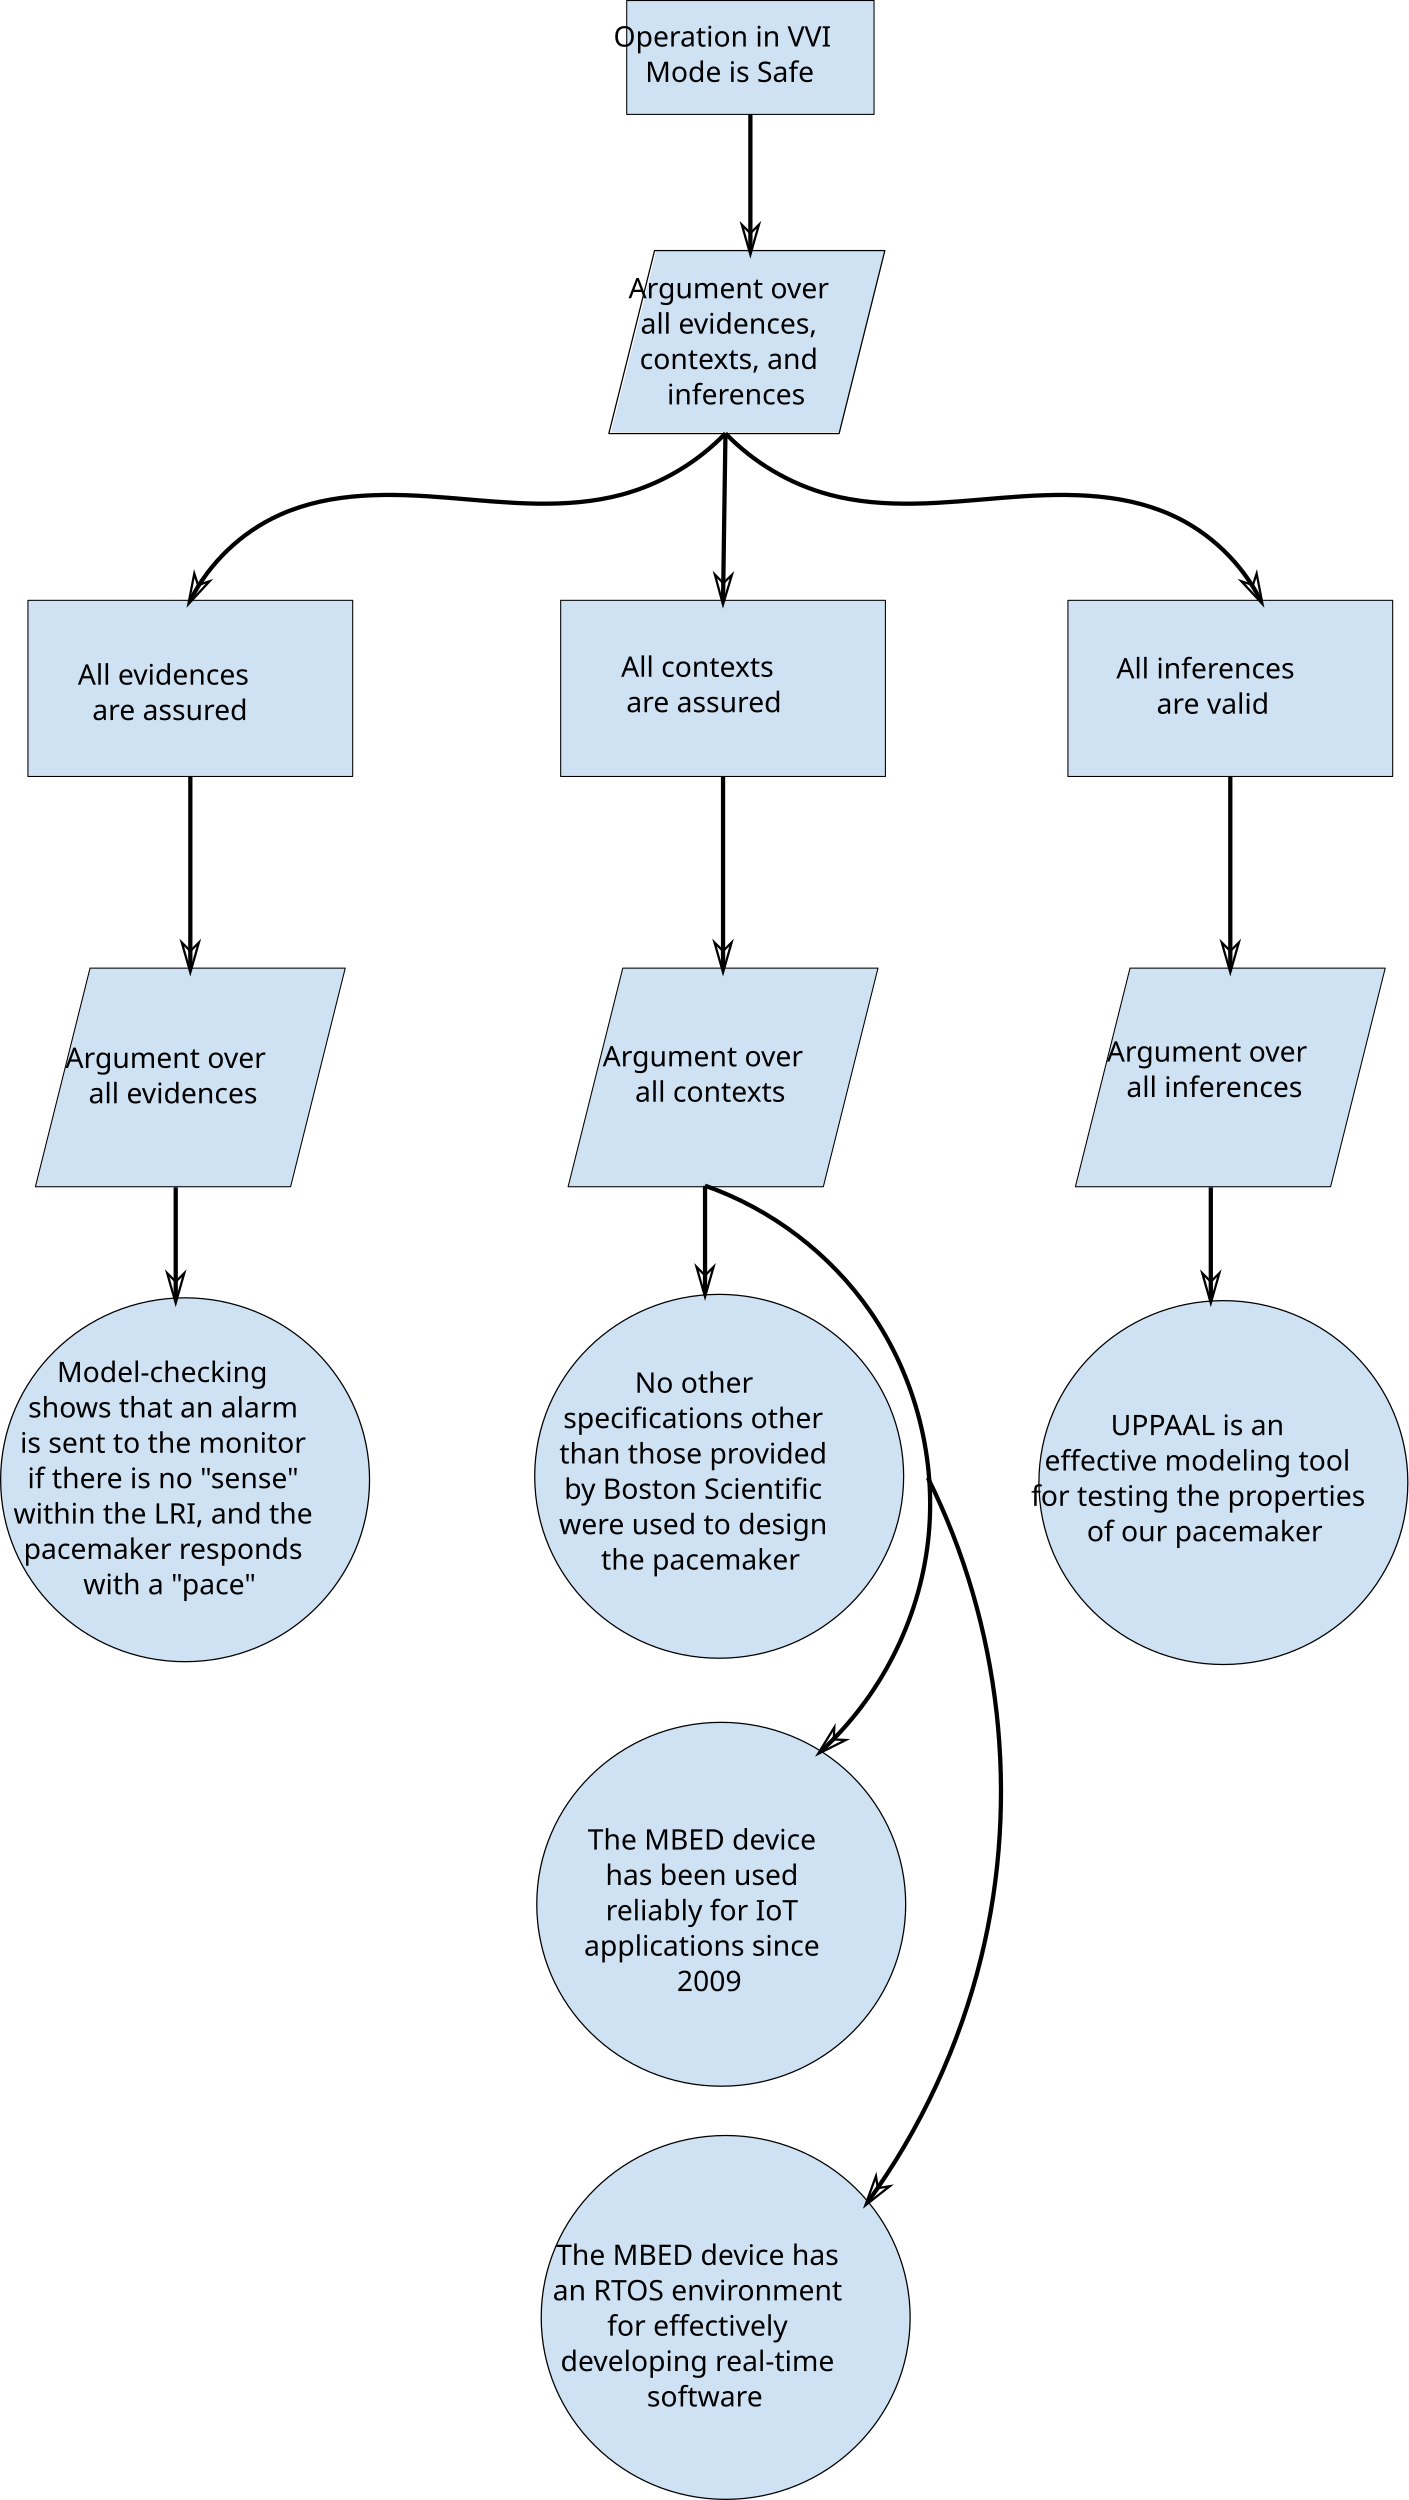
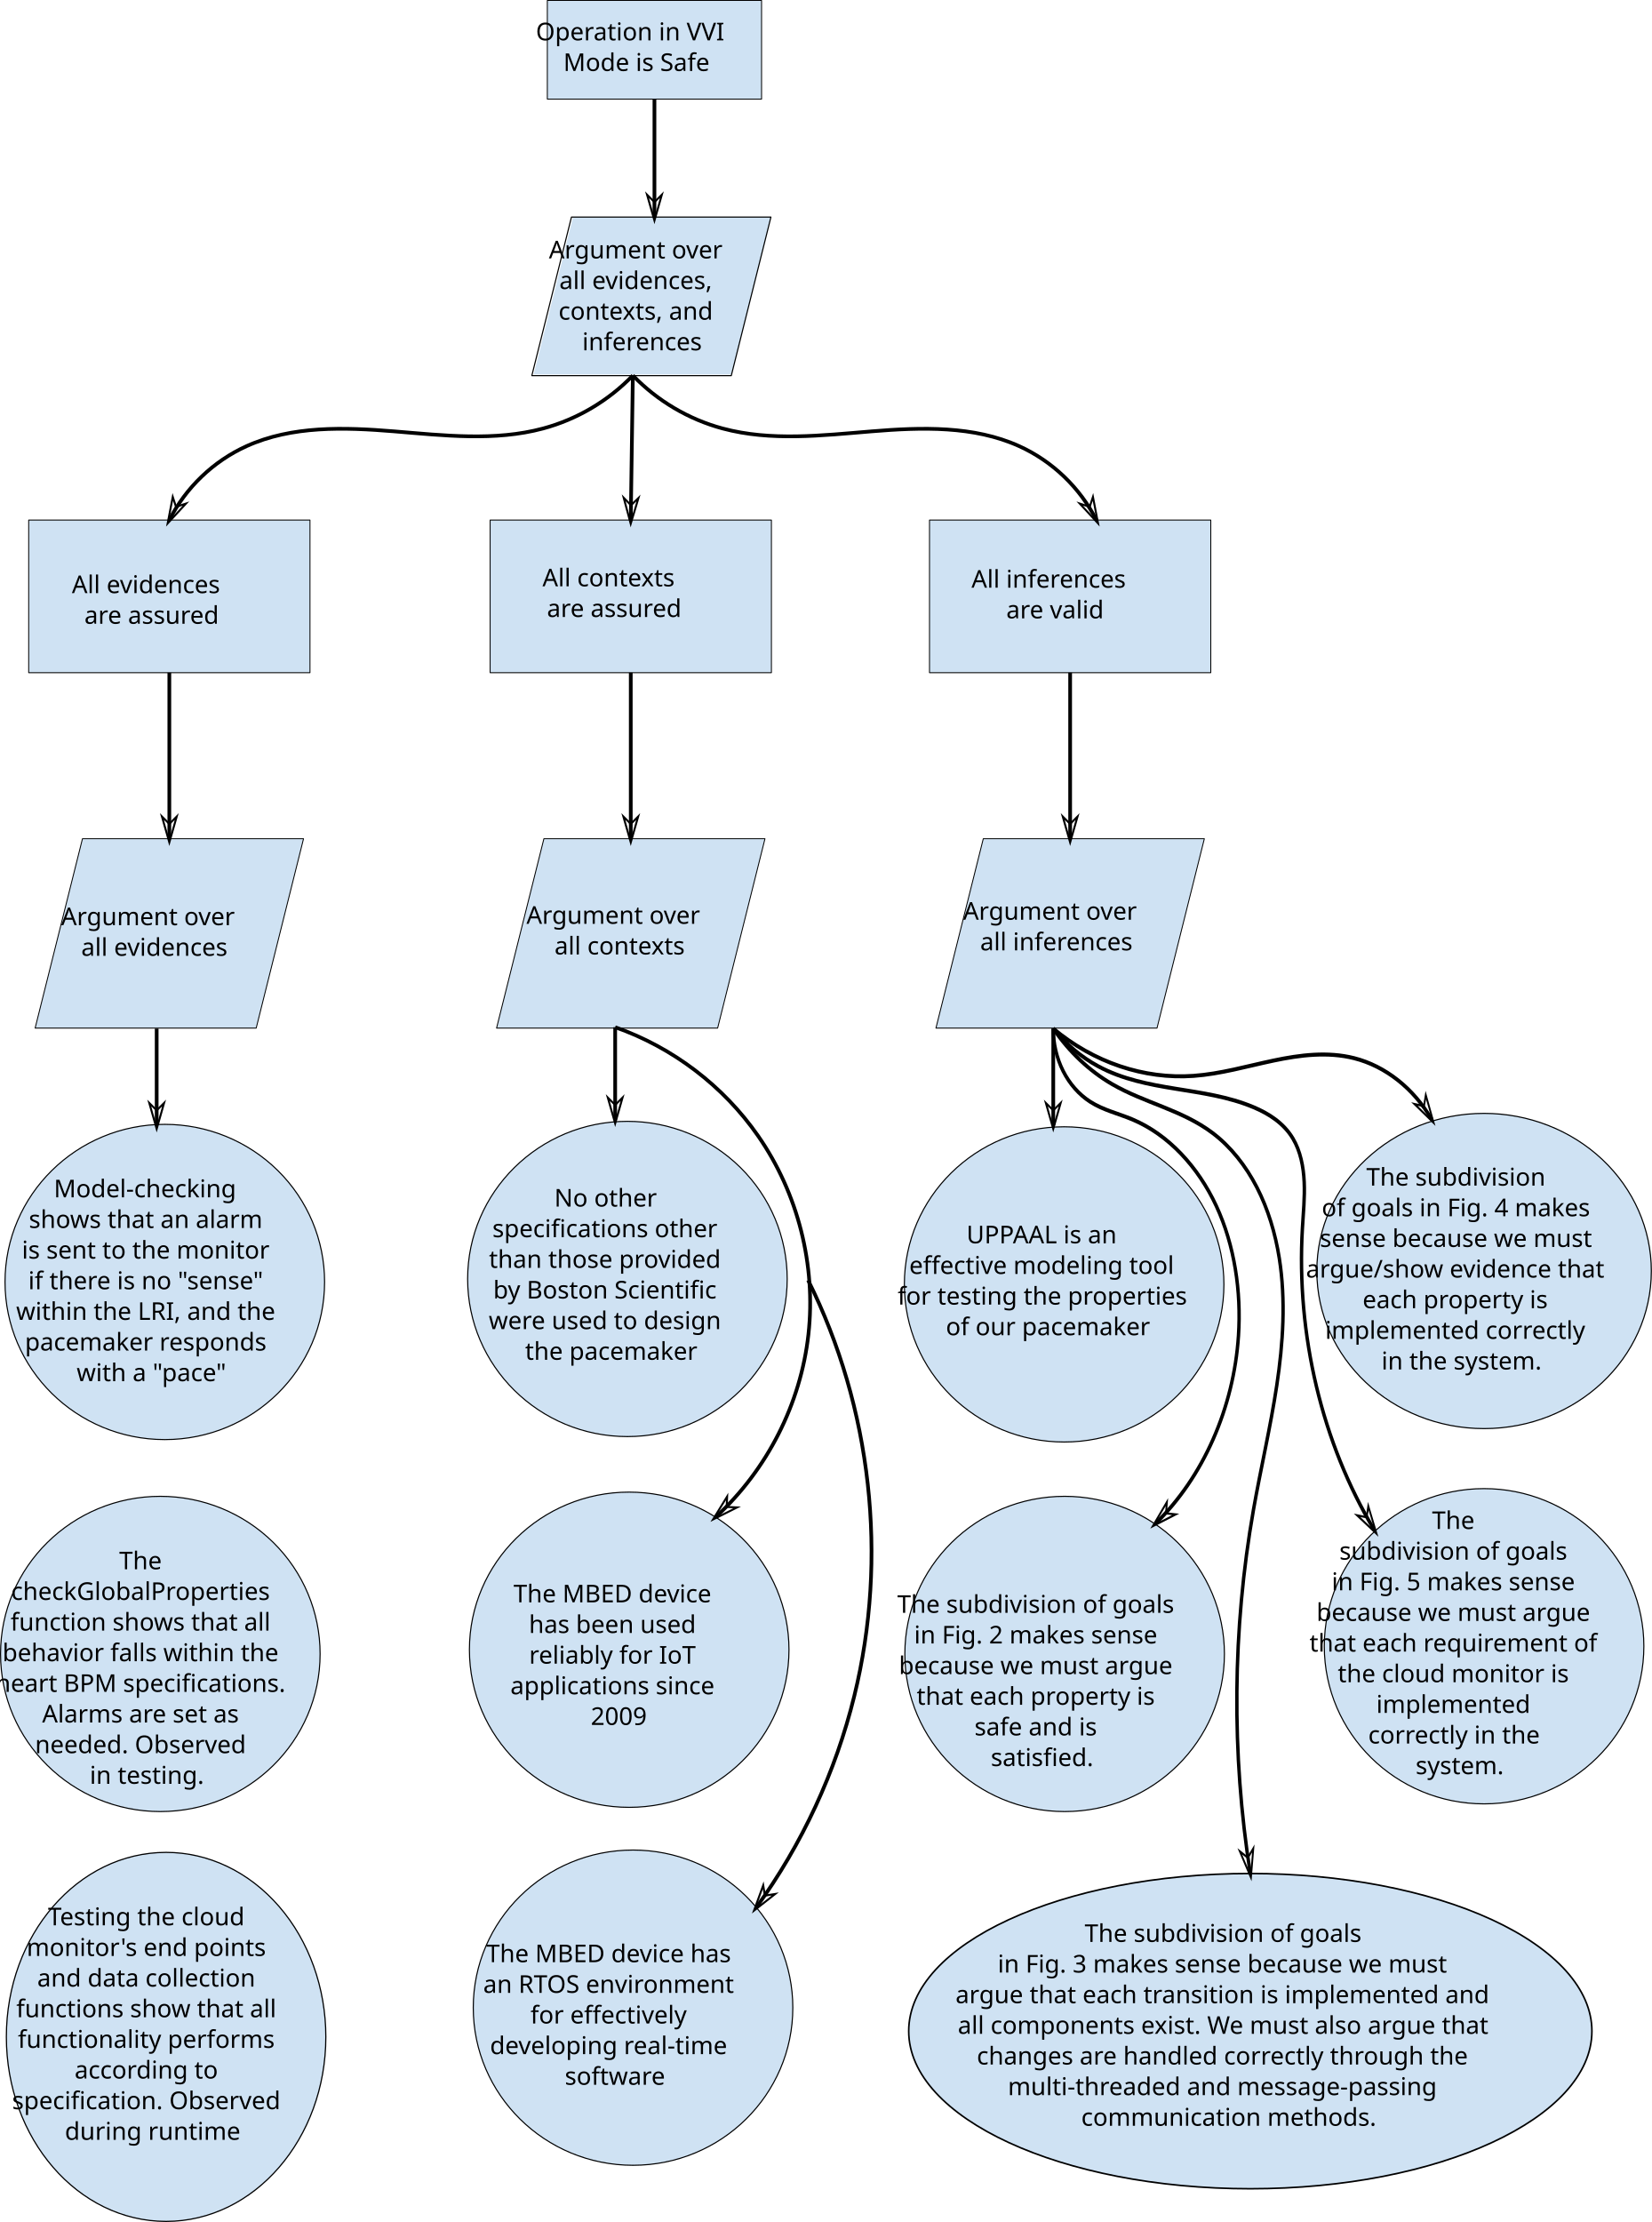
- <svg xmlns="http://www.w3.org/2000/svg" version="1.1" viewBox="0 0 1327.24 2355.823" stroke-miterlimit="10" id="svg233" width="1327.24" height="2355.823" style="fill:none;stroke:none;stroke-linecap:square;stroke-miterlimit:10">
+ <svg xmlns="http://www.w3.org/2000/svg" version="1.1" viewBox="0 0 1797.105 2416.922" stroke-miterlimit="10" id="svg233" width="1797.105" height="2416.922" style="fill:none;stroke:none;stroke-linecap:square;stroke-miterlimit:10">
  <defs id="defs237">
+     <marker orient="auto" refY="0" refX="0" id="marker6646" style="overflow:visible">
+       <path id="path6644" d="M 0,0 5,-5 -12.5,0 5,5 Z" style="fill-rule:evenodd;stroke:#000000;stroke-width:1pt;stroke-opacity:1" transform="matrix(-0.4,0,0,-0.4,-4,0)" />
+     </marker>
+     <marker style="overflow:visible" id="marker6638" refX="0" refY="0" orient="auto">
+       <path transform="matrix(-0.4,0,0,-0.4,-4,0)" style="fill-rule:evenodd;stroke:#000000;stroke-width:1pt;stroke-opacity:1" d="M 0,0 5,-5 -12.5,0 5,5 Z" id="path6636" />
+     </marker>
+     <marker style="overflow:visible" id="marker6634" refX="0" refY="0" orient="auto">
+       <path transform="matrix(-0.4,0,0,-0.4,-4,0)" style="fill-rule:evenodd;stroke:#000000;stroke-width:1pt;stroke-opacity:1" d="M 0,0 5,-5 -12.5,0 5,5 Z" id="path6632" />
+     </marker>
+     <marker style="overflow:visible" id="marker6630" refX="0" refY="0" orient="auto">
+       <path transform="matrix(-0.4,0,0,-0.4,-4,0)" style="fill-rule:evenodd;stroke:#000000;stroke-width:1pt;stroke-opacity:1" d="M 0,0 5,-5 -12.5,0 5,5 Z" id="path6628" />
+     </marker>
+     <marker orient="auto" refY="0" refX="0" id="marker6626" style="overflow:visible">
+       <path id="path6372" d="M 0,0 5,-5 -12.5,0 5,5 Z" style="fill-rule:evenodd;stroke:#000000;stroke-width:1pt;stroke-opacity:1" transform="matrix(-0.4,0,0,-0.4,-4,0)" />
+     </marker>
    <marker style="overflow:visible" id="marker5914" refX="0" refY="0" orient="auto">
      <path transform="matrix(-0.4,0,0,-0.4,-4,0)" style="fill-rule:evenodd;stroke:#000000;stroke-width:1pt;stroke-opacity:1" d="M 0,0 5,-5 -12.5,0 5,5 Z" id="path5912" />
    </marker>
    <marker style="overflow:visible" id="marker5838" refX="0" refY="0" orient="auto">
      <path transform="matrix(-0.4,0,0,-0.4,-4,0)" style="fill-rule:evenodd;stroke:#000000;stroke-width:1pt;stroke-opacity:1" d="M 0,0 5,-5 -12.5,0 5,5 Z" id="path5836" />
    </marker>
    <marker style="overflow:visible" id="marker5768" refX="0" refY="0" orient="auto">
      <path transform="matrix(-0.4,0,0,-0.4,-4,0)" style="fill-rule:evenodd;stroke:#000000;stroke-width:1pt;stroke-opacity:1" d="M 0,0 5,-5 -12.5,0 5,5 Z" id="path5766" />
    </marker>
    <marker style="overflow:visible" id="marker5704" refX="0" refY="0" orient="auto">
      <path transform="matrix(-0.4,0,0,-0.4,-4,0)" style="fill-rule:evenodd;stroke:#000000;stroke-width:1pt;stroke-opacity:1" d="M 0,0 5,-5 -12.5,0 5,5 Z" id="path5702" />
    </marker>
    <marker style="overflow:visible" id="marker5646" refX="0" refY="0" orient="auto">
      <path transform="matrix(-0.4,0,0,-0.4,-4,0)" style="fill-rule:evenodd;stroke:#000000;stroke-width:1pt;stroke-opacity:1" d="M 0,0 5,-5 -12.5,0 5,5 Z" id="path5644" />
    </marker>
    <marker style="overflow:visible" id="marker5594" refX="0" refY="0" orient="auto">
      <path transform="matrix(-0.4,0,0,-0.4,-4,0)" style="fill-rule:evenodd;stroke:#000000;stroke-width:1pt;stroke-opacity:1" d="M 0,0 5,-5 -12.5,0 5,5 Z" id="path5592" />
    </marker>
    <marker style="overflow:visible" id="marker5548" refX="0" refY="0" orient="auto">
      <path transform="matrix(-0.4,0,0,-0.4,-4,0)" style="fill-rule:evenodd;stroke:#000000;stroke-width:1pt;stroke-opacity:1" d="M 0,0 5,-5 -12.5,0 5,5 Z" id="path5546" />
    </marker>
    <marker style="overflow:visible" id="marker5508" refX="0" refY="0" orient="auto">
      <path transform="matrix(-0.4,0,0,-0.4,-4,0)" style="fill-rule:evenodd;stroke:#000000;stroke-width:1pt;stroke-opacity:1" d="M 0,0 5,-5 -12.5,0 5,5 Z" id="path5506" />
    </marker>
    <marker style="overflow:visible" id="marker5474" refX="0" refY="0" orient="auto">
      <path transform="matrix(-0.4,0,0,-0.4,-4,0)" style="fill-rule:evenodd;stroke:#000000;stroke-width:1pt;stroke-opacity:1" d="M 0,0 5,-5 -12.5,0 5,5 Z" id="path5472" />
    </marker>
    <marker style="overflow:visible" id="marker5446" refX="0" refY="0" orient="auto">
      <path transform="matrix(-0.4,0,0,-0.4,-4,0)" style="fill-rule:evenodd;stroke:#000000;stroke-width:1pt;stroke-opacity:1" d="M 0,0 5,-5 -12.5,0 5,5 Z" id="path5444" />
    </marker>
    <marker style="overflow:visible" id="marker5424" refX="0" refY="0" orient="auto">
      <path transform="matrix(-0.4,0,0,-0.4,-4,0)" style="fill-rule:evenodd;stroke:#000000;stroke-width:1pt;stroke-opacity:1" d="M 0,0 5,-5 -12.5,0 5,5 Z" id="path5422" />
    </marker>
    <marker orient="auto" refY="0" refX="0" id="Arrow1Mend" style="overflow:visible">
      <path id="path5149" d="M 0,0 5,-5 -12.5,0 5,5 Z" style="fill-rule:evenodd;stroke:#000000;stroke-width:1pt;stroke-opacity:1" transform="matrix(-0.4,0,0,-0.4,-4,0)" />
    </marker>
  </defs>
  <clipPath id="p.0">
    <path d="M 0,0 H 3473 V 2794.467 H 0 Z" id="path2" style="clip-rule:nonzero" />
  </clipPath>
-   <g clip-path="url(#p.0)" id="g231" transform="translate(-448.5028,-185.2715)">
+   <g clip-path="url(#p.0)" id="g231" transform="translate(-443.6331,-185.2715)">
    <path d="m 1039.073,185.771 h 233.071 v 107.307 h -233.071 z" id="path7" style="fill:#cfe2f3;fill-rule:evenodd" />
    <path d="m 1039.073,185.771 h 233.071 v 107.307 h -233.071 z" id="path9" style="fill-rule:evenodd;stroke:#000000;stroke-width:1;stroke-linecap:butt;stroke-linejoin:round" />
    <g id="g4734" transform="translate(110.8417,87.42502)">
      <path style="fill:#cfe2f3;fill-rule:evenodd;stroke-width:1.197" id="path15" d="m 913.44,505.05 42.802,-171.209 h 215.387 l -42.802,171.209 z" />
      <path style="fill-rule:evenodd;stroke:#000000;stroke-width:1.205;stroke-linecap:butt;stroke-linejoin:round" id="path17" d="m 911.371,506.428 43.121,-172.484 h 216.99 l -43.121,172.484 z" />
    </g>
    <path d="M 474.842,750.958 H 780.857 V 916.974 H 474.842 Z" id="path27" style="fill:#cfe2f3;fill-rule:evenodd" />
    <path d="M 474.842,750.958 H 780.857 V 916.974 H 474.842 Z" id="path29" style="fill-rule:evenodd;stroke:#000000;stroke-width:1;stroke-linecap:butt;stroke-linejoin:round" />
    <path d="m 1454.842,750.958 h 306.016 v 166.016 h -306.016 z" id="path33" style="fill:#cfe2f3;fill-rule:evenodd" />
    <path d="m 1454.842,750.958 h 306.016 v 166.016 h -306.016 z" id="path35" style="fill-rule:evenodd;stroke:#000000;stroke-width:1;stroke-linecap:butt;stroke-linejoin:round" />
    <path d="m 976.842,750.958 h 306.016 V 916.974 H 976.842 Z" id="path39" style="fill:#cfe2f3;fill-rule:evenodd" />
    <path d="m 976.842,750.958 h 306.016 V 916.974 H 976.842 Z" id="path41" style="fill-rule:evenodd;stroke:#000000;stroke-width:1;stroke-linecap:butt;stroke-linejoin:round" />
    <path d="m 481.85,1303.575 51.504,-206.016 h 240.496 l -51.504,206.016 z" id="path45" style="fill:#cfe2f3;fill-rule:evenodd" />
    <path d="m 481.85,1303.575 51.504,-206.016 h 240.496 l -51.504,206.016 z" id="path47" style="fill-rule:evenodd;stroke:#000000;stroke-width:1;stroke-linecap:butt;stroke-linejoin:round" />
    <path d="m 983.85,1303.575 51.504,-206.016 h 240.496 l -51.504,206.016 z" id="path53" style="fill:#cfe2f3;fill-rule:evenodd" />
    <path d="m 983.85,1303.575 51.504,-206.016 h 240.496 l -51.504,206.016 z" id="path55" style="fill-rule:evenodd;stroke:#000000;stroke-width:1;stroke-linecap:butt;stroke-linejoin:round" />
    <path d="m 1461.85,1303.575 51.504,-206.016 h 240.496 l -51.504,206.016 z" id="path61" style="fill:#cfe2f3;fill-rule:evenodd" />
    <path d="m 1461.85,1303.575 51.504,-206.016 h 240.496 l -51.504,206.016 z" id="path63" style="fill-rule:evenodd;stroke:#000000;stroke-width:1;stroke-linecap:butt;stroke-linejoin:round" />
    <path d="m 1155.608,293.079 v 140.756" id="path69" style="fill:#000000;fill-opacity:0;fill-rule:evenodd" />
    <path d="M 1137.722,576.934 627.864,750.95" id="path75" style="fill:#000000;fill-opacity:0;fill-rule:evenodd" />
    <path d="M 1155.608,576.934 1129.844,750.95" id="path81" style="fill:#000000;fill-opacity:0;fill-rule:evenodd" />
    <path d="M 1155.608,576.934 1607.86,750.95" id="path87" style="fill:#000000;fill-opacity:0;fill-rule:evenodd" />
    <path d="M 627.85,916.974 V 1097.572" id="path93" style="fill:#000000;fill-opacity:0;fill-rule:evenodd" />
    <path d="M 1129.85,916.974 V 1097.572" id="path99" style="fill:#000000;fill-opacity:0;fill-rule:evenodd" />
    <path d="M 1607.85,916.974 V 1097.572" id="path105" style="fill:#000000;fill-opacity:0;fill-rule:evenodd" />
    <path d="m 449.098,1579.698 v 0 c 0,-94.685 77.824,-171.443 173.824,-171.443 v 0 c 46.101,0 90.314,18.063 122.912,50.215 32.598,32.152 50.912,75.759 50.912,121.228 v 0 c 0,94.685 -77.824,171.443 -173.824,171.443 v 0 c -96,0 -173.824,-76.758 -173.824,-171.443 z" id="path111" style="fill:#cfe2f3;fill-rule:evenodd;stroke-width:1.191" />
    <path d="m 449.098,1579.698 v 0 c 0,-94.685 77.824,-171.443 173.824,-171.443 v 0 c 46.101,0 90.314,18.063 122.912,50.215 32.598,32.152 50.912,75.759 50.912,121.228 v 0 c 0,94.685 -77.824,171.443 -173.824,171.443 v 0 c -96,0 -173.824,-76.758 -173.824,-171.443 z" id="path113" style="fill-rule:evenodd;stroke:#000000;stroke-width:1.191;stroke-linecap:butt;stroke-linejoin:round" />
    <path d="m 1244.842,1246.758 108,6.016" id="path201" style="fill:#000000;fill-opacity:0;fill-rule:evenodd" />
    <path d="m 1350.842,1252.758 -20,672" id="path207" style="fill:#000000;fill-opacity:0;fill-rule:evenodd" />
    <text xml:space="preserve" style="font-style:normal;font-weight:normal;font-size:26.667px;line-height:1.25;font-family:sans-serif;text-align:center;letter-spacing:0px;word-spacing:0px;text-anchor:middle;fill:#000000;fill-opacity:1;stroke:none" x="1153.413" y="229.147" id="text4718">
      <tspan id="tspan4716" x="1153.413" y="229.147">Operation in VVI</tspan>
      <tspan x="1153.413" y="262.48" id="tspan4720">Mode is Safe</tspan>
    </text>
    <text xml:space="preserve" style="font-style:normal;font-weight:normal;font-size:26.667px;line-height:1.25;font-family:sans-serif;text-align:center;letter-spacing:0px;word-spacing:0px;text-anchor:middle;fill:#000000;fill-opacity:1;stroke:none" x="1159.507" y="466.336" id="text4724">
      <tspan id="tspan4722" x="1159.507" y="466.336">Argument over</tspan>
      <tspan x="1159.507" y="499.669" id="tspan4726">all evidences,</tspan>
      <tspan x="1159.507" y="533.003" id="tspan4728">contexts, and</tspan>
      <tspan x="1159.507" y="566.336" id="tspan4730">inferences</tspan>
    </text>
    <path style="fill:none;stroke:#000000;stroke-width:4.025;stroke-linecap:butt;stroke-linejoin:miter;stroke-miterlimit:10;stroke-dasharray:none;stroke-opacity:1;marker-end:url(#marker5914)" d="M 1155.608,293.079 V 421.192" id="path4736" />
    <text xml:space="preserve" style="font-style:normal;font-weight:normal;font-size:26.667px;line-height:1.25;font-family:sans-serif;text-align:center;letter-spacing:0px;word-spacing:0px;text-anchor:middle;fill:#000000;fill-opacity:1;stroke:none" x="625.924" y="830.446" id="text4742">
      <tspan id="tspan4740" x="630.168" y="830.446">All evidences </tspan>
      <tspan x="625.924" y="863.779" id="tspan4748">are assured</tspan>
    </text>
    <text xml:space="preserve" style="font-style:normal;font-weight:normal;font-size:26.667px;line-height:1.25;font-family:sans-serif;text-align:center;letter-spacing:0px;word-spacing:0px;text-anchor:middle;fill:#000000;fill-opacity:1;stroke:none" x="1129.165" y="823.045" id="text4746">
      <tspan id="tspan4744" x="1133.409" y="823.045">All contexts </tspan>
      <tspan x="1129.165" y="856.378" id="tspan4750">are assured</tspan>
    </text>
    <text xml:space="preserve" style="font-style:normal;font-weight:normal;font-size:26.667px;line-height:1.25;font-family:sans-serif;text-align:center;letter-spacing:0px;word-spacing:0px;text-anchor:middle;fill:#000000;fill-opacity:1;stroke:none" x="1608.724" y="824.525" id="text4754">
      <tspan id="tspan4752" x="1608.724" y="824.525">All inferences</tspan>
      <tspan x="1608.724" y="857.858" id="tspan4756">are valid</tspan>
    </text>
    <path style="fill:none;stroke:#000000;stroke-width:4.025;stroke-linecap:butt;stroke-linejoin:miter;stroke-miterlimit:10;stroke-dasharray:none;stroke-opacity:1;marker-end:url(#Arrow1Mend)" d="m 1132.125,593.626 c -26.541,27.6 -60.709,47.79 -97.688,57.725 -52.507,14.106 -108.005,7.554 -162.191,3.099 -54.186,-4.455 -110.945,-6.28 -160.475,16.143 -35.963,16.281 -66.088,45.131 -83.907,80.358" id="path4758" />
    <path style="fill:none;stroke:#000000;stroke-width:4.025;stroke-linecap:butt;stroke-linejoin:miter;stroke-miterlimit:10;stroke-dasharray:none;stroke-opacity:1;marker-end:url(#marker5424)" d="M 1132.125,593.626 1129.844,750.95" id="path4762" />
    <path style="fill:none;stroke:#000000;stroke-width:4.025;stroke-linecap:butt;stroke-linejoin:miter;stroke-miterlimit:10;stroke-dasharray:none;stroke-opacity:1;marker-end:url(#marker5446)" d="m 1132.125,593.626 c 26.541,27.6 60.709,47.79 97.688,57.725 52.507,14.106 108.005,7.554 162.191,3.099 54.187,-4.455 110.945,-6.28 160.475,16.143 35.963,16.281 66.088,45.131 83.907,80.358" id="path4758-6" />
    <text xml:space="preserve" style="font-style:normal;font-weight:normal;font-size:26.667px;line-height:1.25;font-family:sans-serif;text-align:center;letter-spacing:0px;word-spacing:0px;text-anchor:middle;fill:#000000;fill-opacity:1;stroke:none" x="628.884" y="1191.595" id="text4786">
      <tspan id="tspan4784" x="628.884" y="1191.595">Argument over</tspan>
      <tspan x="628.884" y="1224.928" id="tspan4788">all evidences</tspan>
    </text>
    <text xml:space="preserve" style="font-style:normal;font-weight:normal;font-size:26.667px;line-height:1.25;font-family:sans-serif;text-align:center;letter-spacing:0px;word-spacing:0px;text-anchor:middle;fill:#000000;fill-opacity:1;stroke:none" x="1135.085" y="1190.115" id="text4792">
      <tspan id="tspan4790" x="1135.085" y="1190.115">Argument over</tspan>
      <tspan x="1135.085" y="1223.448" id="tspan4794">all contexts</tspan>
    </text>
    <text xml:space="preserve" style="font-style:normal;font-weight:normal;font-size:26.667px;line-height:1.25;font-family:sans-serif;text-align:center;letter-spacing:0px;word-spacing:0px;text-anchor:middle;fill:#000000;fill-opacity:1;stroke:none" x="1610.204" y="1185.674" id="text4798">
      <tspan id="tspan4796" x="1610.204" y="1185.674">Argument over</tspan>
      <tspan x="1610.204" y="1219.008" id="tspan4800">all inferences</tspan>
    </text>
    <path style="fill:none;stroke:#000000;stroke-width:4.025;stroke-linecap:butt;stroke-linejoin:miter;stroke-miterlimit:10;stroke-dasharray:none;stroke-opacity:1;marker-end:url(#marker5548)" d="M 627.85,916.974 V 1097.572" id="path4802" />
    <path style="fill:none;stroke:#000000;stroke-width:4.025;stroke-linecap:butt;stroke-linejoin:miter;stroke-miterlimit:10;stroke-dasharray:none;stroke-opacity:1;marker-end:url(#marker5508)" d="M 1129.85,916.974 V 1097.572" id="path4806" />
    <path style="fill:none;stroke:#000000;stroke-width:4.025;stroke-linecap:butt;stroke-linejoin:miter;stroke-miterlimit:10;stroke-dasharray:none;stroke-opacity:1;marker-end:url(#marker5474)" d="M 1607.85,916.974 V 1097.572" id="path4810" />
    <text xml:space="preserve" style="font-style:normal;font-weight:normal;font-size:26.667px;line-height:1.25;font-family:sans-serif;text-align:center;letter-spacing:0px;word-spacing:0px;text-anchor:middle;fill:#000000;fill-opacity:1;stroke:none" x="625.642" y="1487.619" id="text4816">
      <tspan id="tspan4814" x="625.642" y="1487.619">Model-checking</tspan>
      <tspan x="629.887" y="1520.952" id="tspan4818">shows that an alarm </tspan>
      <tspan x="629.887" y="1554.285" id="tspan4820">is sent to the monitor </tspan>
      <tspan x="629.887" y="1587.619" id="tspan4822">if there is no "sense" </tspan>
      <tspan x="629.887" y="1620.952" id="tspan4824">within the LRI, and the </tspan>
      <tspan x="629.887" y="1654.285" id="tspan4842">pacemaker responds </tspan>
      <tspan x="625.642" y="1687.619" id="tspan4844">with a "pace"</tspan>
    </text>
    <g id="g4914" transform="translate(101.961,84.46478)">
      <path style="fill:#cfe2f3;fill-rule:evenodd;stroke-width:1.191" id="path111-7" d="m 850.419,1491.961 v 0 c 0,-94.685 77.824,-171.443 173.824,-171.443 v 0 c 46.101,0 90.314,18.063 122.912,50.215 32.598,32.152 50.912,75.759 50.912,121.228 v 0 c 0,94.685 -77.824,171.443 -173.824,171.443 v 0 c -96,0 -173.824,-76.758 -173.824,-171.443 z" />
      <path style="fill-rule:evenodd;stroke:#000000;stroke-width:1.191;stroke-linecap:butt;stroke-linejoin:round" id="path113-5" d="m 850.419,1491.961 v 0 c 0,-94.685 77.824,-171.443 173.824,-171.443 v 0 c 46.101,0 90.314,18.063 122.912,50.215 32.598,32.152 50.912,75.759 50.912,121.228 v 0 c 0,94.685 -77.824,171.443 -173.824,171.443 v 0 c -96,0 -173.824,-76.758 -173.824,-171.443 z" />
    </g>
    <text xml:space="preserve" style="font-style:normal;font-weight:normal;font-size:26.667px;line-height:1.25;font-family:sans-serif;text-align:center;letter-spacing:0px;word-spacing:0px;text-anchor:middle;fill:#000000;fill-opacity:1;stroke:none" x="1125.964" y="1497.668" id="text4816-3">
      <tspan x="1130.209" y="1497.668" id="tspan4844-7">No other </tspan>
      <tspan x="1125.964" y="1531.001" id="tspan4947">specifications other</tspan>
      <tspan x="1125.964" y="1564.334" id="tspan4949">than those provided</tspan>
      <tspan x="1125.964" y="1597.668" id="tspan4951">by Boston Scientific</tspan>
      <tspan x="1125.964" y="1631.001" id="tspan4953">were used to design</tspan>
      <tspan x="1125.964" y="1664.334" id="tspan4955">the pacemaker</tspan>
    </text>
    <g id="g4918" transform="translate(82.7194,118.5075)">
      <path style="fill:#cfe2f3;fill-rule:evenodd;stroke-width:1.191" id="path111-0" d="m 1344.779,1463.839 v 0 c 0,-94.685 77.824,-171.443 173.824,-171.443 v 0 c 46.101,0 90.314,18.063 122.912,50.215 32.598,32.152 50.912,75.759 50.912,121.228 v 0 c 0,94.685 -77.824,171.443 -173.824,171.443 v 0 c -96,0 -173.824,-76.758 -173.824,-171.443 z" />
      <path style="fill-rule:evenodd;stroke:#000000;stroke-width:1.191;stroke-linecap:butt;stroke-linejoin:round" id="path113-9" d="m 1344.779,1463.839 v 0 c 0,-94.685 77.824,-171.443 173.824,-171.443 v 0 c 46.101,0 90.314,18.063 122.912,50.215 32.598,32.152 50.912,75.759 50.912,121.228 v 0 c 0,94.685 -77.824,171.443 -173.824,171.443 v 0 c -96,0 -173.824,-76.758 -173.824,-171.443 z" />
    </g>
    <text xml:space="preserve" style="font-style:normal;font-weight:normal;font-size:26.667px;line-height:1.25;font-family:sans-serif;text-align:center;letter-spacing:0px;word-spacing:0px;text-anchor:middle;fill:#000000;fill-opacity:1;stroke:none" x="1601.083" y="1537.631" id="text4816-36">
      <tspan x="1601.083" y="1537.631" id="tspan4844-9">UPPAAL is an</tspan>
      <tspan x="1601.083" y="1570.965" id="tspan4984">effective modeling tool</tspan>
      <tspan x="1605.328" y="1604.298" id="tspan4986">for testing the properties </tspan>
      <tspan x="1601.083" y="1637.631" id="tspan4988">of our pacemaker</tspan>
    </text>
    <path style="fill:none;stroke:#000000;stroke-width:4.025;stroke-linecap:butt;stroke-linejoin:miter;stroke-miterlimit:10;stroke-dasharray:none;stroke-opacity:1;marker-end:url(#marker5646)" d="m 614.083,1304.084 v 105.088" id="path4994" />
    <path style="fill:none;stroke:#000000;stroke-width:4.025;stroke-linecap:butt;stroke-linejoin:miter;stroke-miterlimit:10;stroke-dasharray:none;stroke-opacity:1;marker-end:url(#marker5704)" d="M 1112.883,1302.604 V 1403.252" id="path4998" />
    <path style="fill:none;stroke:#000000;stroke-width:4.025;stroke-linecap:butt;stroke-linejoin:miter;stroke-miterlimit:10;stroke-dasharray:none;stroke-opacity:1;marker-end:url(#marker5594)" d="m 1589.482,1304.084 v 105.088" id="path5002" />
    <g id="g4914-2" transform="translate(103.8967,487.7591)">
      <path style="fill:#cfe2f3;fill-rule:evenodd;stroke-width:1.191" id="path111-7-0" d="m 850.419,1491.961 v 0 c 0,-94.685 77.824,-171.443 173.824,-171.443 v 0 c 46.101,0 90.314,18.063 122.912,50.215 32.598,32.152 50.912,75.759 50.912,121.228 v 0 c 0,94.685 -77.824,171.443 -173.824,171.443 v 0 c -96,0 -173.824,-76.758 -173.824,-171.443 z" />
      <path style="fill-rule:evenodd;stroke:#000000;stroke-width:1.191;stroke-linecap:butt;stroke-linejoin:round" id="path113-5-2" d="m 850.419,1491.961 v 0 c 0,-94.685 77.824,-171.443 173.824,-171.443 v 0 c 46.101,0 90.314,18.063 122.912,50.215 32.598,32.152 50.912,75.759 50.912,121.228 v 0 c 0,94.685 -77.824,171.443 -173.824,171.443 v 0 c -96,0 -173.824,-76.758 -173.824,-171.443 z" />
    </g>
    <text xml:space="preserve" style="font-style:normal;font-weight:normal;font-size:26.667px;line-height:1.25;font-family:sans-serif;text-align:center;letter-spacing:0px;word-spacing:0px;text-anchor:middle;fill:#000000;fill-opacity:1;stroke:none" x="1134.179" y="1928.174" id="text4816-3-3">
      <tspan x="1134.179" y="1928.174" id="tspan4955-8">The MBED device</tspan>
      <tspan x="1134.179" y="1961.507" id="tspan5092">has been used</tspan>
      <tspan x="1134.179" y="1994.841" id="tspan5094">reliably for IoT</tspan>
      <tspan x="1134.179" y="2028.174" id="tspan5096">applications since</tspan>
      <tspan x="1134.179" y="2061.507" id="tspan5098">2009</tspan>
    </text>
    <g id="g4914-9" transform="translate(108.0831,877.0955)">
      <path style="fill:#cfe2f3;fill-rule:evenodd;stroke-width:1.191" id="path111-7-7" d="m 850.419,1491.961 v 0 c 0,-94.685 77.824,-171.443 173.824,-171.443 v 0 c 46.101,0 90.314,18.063 122.912,50.215 32.598,32.152 50.912,75.759 50.912,121.228 v 0 c 0,94.685 -77.824,171.443 -173.824,171.443 v 0 c -96,0 -173.824,-76.758 -173.824,-171.443 z" />
      <path style="fill-rule:evenodd;stroke:#000000;stroke-width:1.191;stroke-linecap:butt;stroke-linejoin:round" id="path113-5-3" d="m 850.419,1491.961 v 0 c 0,-94.685 77.824,-171.443 173.824,-171.443 v 0 c 46.101,0 90.314,18.063 122.912,50.215 32.598,32.152 50.912,75.759 50.912,121.228 v 0 c 0,94.685 -77.824,171.443 -173.824,171.443 v 0 c -96,0 -173.824,-76.758 -173.824,-171.443 z" />
    </g>
    <text xml:space="preserve" style="font-style:normal;font-weight:normal;font-size:26.667px;line-height:1.25;font-family:sans-serif;text-align:center;letter-spacing:0px;word-spacing:0px;text-anchor:middle;fill:#000000;fill-opacity:1;stroke:none" x="1129.993" y="2319.603" id="text4816-3-6">
      <tspan x="1129.993" y="2319.603" id="tspan4955-4">The MBED device has</tspan>
      <tspan x="1129.993" y="2352.936" id="tspan5120">an RTOS environment</tspan>
      <tspan x="1129.993" y="2386.27" id="tspan5122">for effectively</tspan>
      <tspan x="1129.993" y="2419.603" id="tspan5126">developing real-time</tspan>
      <tspan x="1129.993" y="2452.936" id="tspan5130">software</tspan>
    </text>
    <path style="fill:none;stroke:#000000;stroke-width:4.025;stroke-linecap:butt;stroke-linejoin:miter;stroke-miterlimit:10;stroke-dasharray:none;stroke-opacity:1;marker-end:url(#marker5768)" d="m 1112.883,1302.604 c 62.474,21.872 117.722,63.878 155.502,118.231 43.293,62.285 63.125,140.479 54.748,215.869 -8.377,75.39 -44.889,147.323 -100.799,198.586" id="path5132" />
    <path style="fill:none;stroke:#000000;stroke-width:4.025;stroke-linecap:butt;stroke-linejoin:miter;stroke-miterlimit:10;stroke-dasharray:none;stroke-opacity:1;marker-end:url(#marker5838)" d="m 1322.808,1577.825 c 69.025,138.566 87.162,301.794 50.237,452.133 -20.305,82.671 -56.778,161.338 -106.754,230.253" id="path5136" />
+     <path d="m 444.228,1984.302 v 0 c 0,-94.685 77.824,-171.443 173.824,-171.443 v 0 c 46.101,0 90.314,18.063 122.912,50.215 32.598,32.152 50.912,75.759 50.912,121.228 v 0 c 0,94.685 -77.824,171.443 -173.824,171.443 v 0 c -96,0 -173.824,-76.758 -173.824,-171.443 z" id="path111-3" style="fill:#cfe2f3;fill-rule:evenodd;stroke:none;stroke-width:1.191;stroke-linecap:square;stroke-miterlimit:10" />
+     <path d="m 444.228,1984.302 v 0 c 0,-94.685 77.824,-171.443 173.824,-171.443 v 0 c 46.101,0 90.314,18.063 122.912,50.215 32.598,32.152 50.912,75.759 50.912,121.228 v 0 c 0,94.685 -77.824,171.443 -173.824,171.443 v 0 c -96,0 -173.824,-76.758 -173.824,-171.443 z" id="path113-6" style="fill:none;fill-rule:evenodd;stroke:#000000;stroke-width:1.191;stroke-linecap:butt;stroke-linejoin:round;stroke-miterlimit:10" />
+     <text xml:space="preserve" style="font-style:normal;font-weight:normal;font-size:26.667px;line-height:1.25;font-family:sans-serif;text-align:center;letter-spacing:0px;word-spacing:0px;text-anchor:middle;fill:#000000;fill-opacity:1;stroke:none;stroke-linecap:square;stroke-miterlimit:10" x="620.773" y="1892.223" id="text4816-7">
+       <tspan x="620.773" y="1892.223" id="tspan6066">The</tspan>
+       <tspan x="620.773" y="1925.556" id="tspan6070">checkGlobalProperties</tspan>
+       <tspan x="620.773" y="1958.889" id="tspan6072">function shows that all</tspan>
+       <tspan x="620.773" y="1992.223" id="tspan6074">behavior falls within the</tspan>
+       <tspan x="620.773" y="2025.556" id="tspan6076">heart BPM specifications.</tspan>
+       <tspan x="620.773" y="2058.889" id="tspan6078">Alarms are set as</tspan>
+       <tspan x="620.773" y="2092.223" id="tspan6080">needed. Observed</tspan>
+       <tspan x="620.773" y="2125.556" id="tspan6082">in testing.</tspan>
+     </text>
+     <g id="g6130" transform="matrix(1,0,0,1.170789,0,-375.7529)">
+       <path style="fill:#cfe2f3;fill-rule:evenodd;stroke:none;stroke-width:1.191;stroke-linecap:square;stroke-miterlimit:10" id="path111-2" d="m 450.508,2371.545 v 0 c 0,-94.685 77.824,-171.443 173.824,-171.443 v 0 c 46.101,0 90.314,18.063 122.912,50.215 32.598,32.152 50.912,75.759 50.912,121.228 v 0 c 0,94.685 -77.824,171.443 -173.824,171.443 v 0 c -96,0 -173.824,-76.758 -173.824,-171.443 z" />
+       <g style="fill:none;stroke:none;stroke-linecap:square;stroke-miterlimit:10" id="g4918-7" transform="matrix(1,0,0,0.854125,83.25594,765.4804)">
+         <path style="fill:#cfe2f3;fill-rule:evenodd;stroke-width:1.191" id="path111-0-9" d="m 1344.779,1463.839 v 0 c 0,-94.685 77.824,-171.443 173.824,-171.443 v 0 c 46.101,0 90.314,18.063 122.912,50.215 32.598,32.152 50.912,75.759 50.912,121.228 v 0 c 0,94.685 -77.824,171.443 -173.824,171.443 v 0 c -96,0 -173.824,-76.758 -173.824,-171.443 z" />
+         <path style="fill-rule:evenodd;stroke:#000000;stroke-width:1.191;stroke-linecap:butt;stroke-linejoin:round" id="path113-9-2" d="m 1344.779,1463.839 v 0 c 0,-94.685 77.824,-171.443 173.824,-171.443 v 0 c 46.101,0 90.314,18.063 122.912,50.215 32.598,32.152 50.912,75.759 50.912,121.228 v 0 c 0,94.685 -77.824,171.443 -173.824,171.443 v 0 c -96,0 -173.824,-76.758 -173.824,-171.443 z" />
+       </g>
+       <text xml:space="preserve" style="font-style:normal;font-weight:normal;font-size:24.645px;line-height:1.25;font-family:sans-serif;text-align:center;letter-spacing:0px;word-spacing:0px;text-anchor:middle;fill:#000000;fill-opacity:1;stroke:none;stroke-width:0.924;stroke-linecap:square;stroke-miterlimit:10" x="1480.199" y="2139.811" id="text4816-36-0" transform="scale(1.08203,0.9241889)">
+         <tspan x="1480.199" y="2139.811" id="tspan4988-5" style="stroke-width:0.924">The subdivision of goals</tspan>
+         <tspan x="1480.199" y="2170.617" style="stroke-width:0.924" id="tspan6237">in Fig. 2 makes sense</tspan>
+         <tspan x="1480.199" y="2201.424" style="stroke-width:0.924" id="tspan6239">because we must argue</tspan>
+         <tspan x="1480.199" y="2232.23" style="stroke-width:0.924" id="tspan6241">that each property is</tspan>
+         <tspan x="1480.199" y="2263.036" style="stroke-width:0.924" id="tspan6243">safe and is</tspan>
+         <tspan x="1480.199" y="2293.843" style="stroke-width:0.924" id="tspan6245">satisfied.</tspan>
+       </text>
+       <g style="fill:none;stroke:none;stroke-linecap:square;stroke-miterlimit:10" id="g4918-9" transform="matrix(1,0,0,0.854125,539.5749,409.6963)">
+         <path style="fill:#cfe2f3;fill-rule:evenodd;stroke-width:1.218" id="path111-0-2" d="m 1336.652,1463.839 v 0 c 0,-94.685 81.462,-171.443 181.951,-171.443 v 0 c 48.257,0 94.536,18.063 128.659,50.215 34.122,32.152 53.292,75.759 53.292,121.228 v 0 c 0,94.685 -81.462,171.443 -181.951,171.443 v 0 c -100.489,0 -181.951,-76.758 -181.951,-171.443 z" />
+         <path style="fill-rule:evenodd;stroke:#000000;stroke-width:1.218;stroke-linecap:butt;stroke-linejoin:round" id="path113-9-28" d="m 1336.652,1463.839 v 0 c 0,-94.678 81.462,-171.429 181.951,-171.429 v 0 c 48.257,0 94.536,18.061 128.659,50.211 34.122,32.149 53.292,75.753 53.292,121.219 v 0 c 0,94.678 -81.462,171.429 -181.951,171.429 v 0 c -100.489,0 -181.951,-76.751 -181.951,-171.429 z" />
+       </g>
+       <text xml:space="preserve" style="font-style:normal;font-weight:normal;font-size:24.645px;line-height:1.25;font-family:sans-serif;text-align:center;letter-spacing:0px;word-spacing:0px;text-anchor:middle;fill:#000000;fill-opacity:1;stroke:none;stroke-width:0.924;stroke-linecap:square;stroke-miterlimit:10" x="1901.924" y="1710.348" id="text4816-36-9" transform="scale(1.08203,0.9241889)">
+         <tspan x="1905.846" y="1710.348" id="tspan4988-2" style="stroke-width:0.924">The subdivision </tspan>
+         <tspan x="1905.846" y="1741.154" style="stroke-width:0.924" id="tspan6286">of goals in Fig. 4 makes </tspan>
+         <tspan x="1905.846" y="1771.96" style="stroke-width:0.924" id="tspan6290">sense because we must </tspan>
+         <tspan x="1901.924" y="1802.767" style="stroke-width:0.924" id="tspan6294">argue/show evidence that</tspan>
+         <tspan x="1901.924" y="1833.573" style="stroke-width:0.924" id="tspan6296">each property is</tspan>
+         <tspan x="1901.924" y="1864.379" style="stroke-width:0.924" id="tspan6300">implemented correctly</tspan>
+         <tspan x="1901.924" y="1895.186" style="stroke-width:0.924" id="tspan6316">in the system.</tspan>
+       </text>
+       <g style="fill:none;stroke:none;stroke-linecap:square;stroke-miterlimit:10" id="g4918-93" transform="matrix(1,0,0,0.854125,539.5749,758.329)">
+         <path style="fill:#cfe2f3;fill-rule:evenodd;stroke-width:1.191" id="path111-0-1" d="m 1344.779,1463.839 v 0 c 0,-94.685 77.824,-171.443 173.824,-171.443 v 0 c 46.101,0 90.314,18.063 122.912,50.215 32.598,32.152 50.912,75.759 50.912,121.228 v 0 c 0,94.685 -77.824,171.443 -173.824,171.443 v 0 c -96,0 -173.824,-76.758 -173.824,-171.443 z" />
+         <path style="fill-rule:evenodd;stroke:#000000;stroke-width:1.191;stroke-linecap:butt;stroke-linejoin:round" id="path113-9-9" d="m 1344.779,1463.839 v 0 c 0,-94.685 77.824,-171.443 173.824,-171.443 v 0 c 46.101,0 90.314,18.063 122.912,50.215 32.598,32.152 50.912,75.759 50.912,121.228 v 0 c 0,94.685 -77.824,171.443 -173.824,171.443 v 0 c -96,0 -173.824,-76.758 -173.824,-171.443 z" />
+       </g>
+       <text xml:space="preserve" style="font-style:normal;font-weight:normal;font-size:24.645px;line-height:1.25;font-family:sans-serif;text-align:center;letter-spacing:0px;word-spacing:0px;text-anchor:middle;fill:#000000;fill-opacity:1;stroke:none;stroke-width:0.924;stroke-linecap:square;stroke-miterlimit:10" x="1901.924" y="2132.073" id="text4816-36-4" transform="scale(1.08203,0.9241889)">
+         <tspan x="1901.924" y="2153.878" id="tspan4988-0" style="stroke-width:0.924" />
+       </text>
+       <g style="fill:none;stroke:none;stroke-linecap:square;stroke-miterlimit:10" id="g4918-3" transform="matrix(1,0,0,0.854125,87.44236,1115.901)">
+         <path style="fill:#cfe2f3;fill-rule:evenodd;stroke-width:1.741" id="path111-0-6" d="m 1344.779,1463.839 v 0 c 0,-94.685 166.385,-171.443 371.632,-171.443 v 0 c 98.563,0 193.089,18.063 262.784,50.215 69.694,32.152 108.849,75.759 108.849,121.228 v 0 c 0,94.685 -166.386,171.443 -371.632,171.443 v 0 c -205.247,0 -371.632,-76.758 -371.632,-171.443 z" />
+         <path style="fill-rule:evenodd;stroke:#000000;stroke-width:1.741;stroke-linecap:butt;stroke-linejoin:round" id="path113-9-1" d="m 1344.779,1463.839 v 0 c 0,-94.685 166.385,-171.443 371.632,-171.443 v 0 c 98.563,0 193.089,18.063 262.784,50.215 69.694,32.152 108.849,75.759 108.849,121.228 v 0 c 0,94.685 -166.386,171.443 -371.632,171.443 v 0 c -205.247,0 -371.632,-76.758 -371.632,-171.443 z" />
+       </g>
+       <text xml:space="preserve" style="font-style:normal;font-weight:normal;font-size:24.645px;line-height:1.25;font-family:sans-serif;text-align:center;letter-spacing:0px;word-spacing:0px;text-anchor:middle;fill:#000000;fill-opacity:1;stroke:none;stroke-width:0.924;stroke-linecap:square;stroke-miterlimit:10" x="1667.847" y="2470.613" id="text4816-36-06" transform="scale(1.08203,0.9241889)">
+         <tspan x="1671.77" y="2470.613" id="tspan4988-6" style="stroke-width:0.924">The subdivision of goals </tspan>
+         <tspan x="1667.847" y="2501.42" style="stroke-width:0.924" id="tspan6265">in Fig. 3 makes sense because we must</tspan>
+         <tspan x="1667.847" y="2532.226" style="stroke-width:0.924" id="tspan6267">argue that each transition is implemented and</tspan>
+         <tspan x="1671.77" y="2563.032" style="stroke-width:0.924" id="tspan6269">all components exist. We must also argue that </tspan>
+         <tspan x="1667.847" y="2593.839" style="stroke-width:0.924" id="tspan6271">changes are handled correctly through the</tspan>
+         <tspan x="1667.847" y="2624.645" style="stroke-width:0.924" id="tspan6273">multi-threaded and message-passing</tspan>
+         <tspan x="1667.847" y="2655.451" style="stroke-width:0.924" id="tspan6275">communication methods.</tspan>
+       </text>
+       <text xml:space="preserve" style="font-style:normal;font-weight:normal;font-size:24.645px;line-height:1.25;font-family:sans-serif;text-align:center;letter-spacing:0px;word-spacing:0px;text-anchor:middle;fill:#000000;fill-opacity:1;stroke:none;stroke-width:0.924" x="1900.052" y="2055.536" id="text6329" transform="scale(1.08203,0.9241888)">
+         <tspan id="tspan6327" x="1900.052" y="2055.536" style="stroke-width:0.924">The</tspan>
+         <tspan x="1900.052" y="2086.342" style="stroke-width:0.924" id="tspan6331">subdivision of goals</tspan>
+         <tspan x="1900.052" y="2117.148" style="stroke-width:0.924" id="tspan6333">in Fig. 5 makes sense</tspan>
+         <tspan x="1900.052" y="2147.955" style="stroke-width:0.924" id="tspan6335">because we must argue</tspan>
+         <tspan x="1900.052" y="2178.761" style="stroke-width:0.924" id="tspan6337">that each requirement of</tspan>
+         <tspan x="1900.052" y="2209.567" style="stroke-width:0.924" id="tspan6339">the cloud monitor is</tspan>
+         <tspan x="1900.052" y="2240.374" style="stroke-width:0.924" id="tspan6341">implemented</tspan>
+         <tspan x="1903.975" y="2271.18" style="stroke-width:0.924" id="tspan6343">correctly in the </tspan>
+         <tspan x="1900.052" y="2301.986" style="stroke-width:0.924" id="tspan6345">system.</tspan>
+       </text>
+       <path style="fill:none;stroke:#000000;stroke-width:3.72;stroke-linecap:butt;stroke-linejoin:miter;stroke-miterlimit:10;stroke-dasharray:none;stroke-opacity:1;marker-end:url(#marker6634)" d="m 1589.482,1434.791 c 43.901,31.422 98.758,47.21 152.646,43.932 29.359,-1.786 58.073,-8.995 87.019,-14.21 28.947,-5.215 58.883,-8.425 87.635,-2.225 33.972,7.326 64.841,28.141 84.367,56.889" id="path6347" />
+       <path style="fill:none;stroke:#000000;stroke-width:3.72;stroke-linecap:butt;stroke-linejoin:miter;stroke-miterlimit:10;stroke-dasharray:none;stroke-opacity:1;marker-end:url(#marker6626)" d="m 1589.482,1434.791 c 17.197,21.539 39.153,39.258 63.839,51.517 35.482,17.621 76.243,24.028 109.529,45.511 19.737,12.738 36.095,30.438 48.206,50.566 12.111,20.128 20.039,42.644 24.32,65.741 7.207,38.891 4.158,79.034 -2.692,117.99 -6.85,38.955 -17.446,77.15 -25.43,115.889 -22.87,110.965 -24.031,226.361 -3.4,337.764" id="path6355" />
+       <path style="fill:none;stroke:#000000;stroke-width:3.72;stroke-linecap:butt;stroke-linejoin:miter;stroke-miterlimit:10;stroke-dasharray:none;stroke-opacity:1;marker-end:url(#marker6630)" d="m 1589.482,1434.791 c 13.928,14.657 30.668,26.633 49.038,35.082 26.267,12.082 55.24,16.802 83.879,20.777 28.639,3.974 57.638,7.391 84.855,17.15 16.533,5.928 32.853,14.687 42.923,29.077 8.209,11.729 11.56,26.266 12.299,40.563 0.739,14.297 -0.953,28.592 -1.938,42.874 -6.818,98.816 21.379,199.695 78.446,280.654" id="path6359" />
+       <path style="fill:none;stroke:#000000;stroke-width:3.72;stroke-linecap:butt;stroke-linejoin:miter;stroke-miterlimit:10;stroke-dasharray:none;stroke-opacity:1;marker-end:url(#marker6646)" d="m 1589.482,1434.791 c -0.023,13.805 3.735,27.598 10.759,39.483 7.024,11.885 17.294,21.83 29.398,28.468 14.268,7.824 30.566,10.942 45.884,16.435 39.082,14.015 71.604,44.031 91.394,80.53 19.79,36.5 27.228,79.081 24.056,120.479 -5.139,67.072 -38.498,131.531 -90.287,174.461" id="path6640" />
+     </g>
+     <path d="m 450.557,2400.85 v 0 c 0,-110.843 77.802,-200.699 173.775,-200.699 v 0 c 46.088,0 90.289,21.145 122.878,58.783 32.589,37.638 50.898,88.687 50.898,141.916 v 0 c 0,110.843 -77.802,200.699 -173.775,200.699 v 0 c -95.974,0 -173.775,-89.856 -173.775,-200.699 z" id="path113-7" style="fill:none;fill-rule:evenodd;stroke:#000000;stroke-width:1.288;stroke-linecap:butt;stroke-linejoin:round;stroke-miterlimit:10" />
+     <text xml:space="preserve" style="font-style:normal;font-weight:normal;font-size:26.667px;line-height:1.25;font-family:sans-serif;text-align:center;letter-spacing:0px;word-spacing:0px;text-anchor:middle;fill:#000000;fill-opacity:1;stroke:none;stroke-linecap:square;stroke-miterlimit:10" x="627.052" y="2279.466" id="text4816-0">
+       <tspan x="627.052" y="2279.466" id="tspan4844-8">Testing the cloud</tspan>
+       <tspan x="627.052" y="2312.799" id="tspan6111">monitor's end points</tspan>
+       <tspan x="627.052" y="2346.133" id="tspan6115">and data collection</tspan>
+       <tspan x="627.052" y="2379.466" id="tspan6119">functions show that all</tspan>
+       <tspan x="627.052" y="2412.799" id="tspan6121">functionality performs</tspan>
+       <tspan x="627.052" y="2446.133" id="tspan6123">according to</tspan>
+       <tspan x="627.052" y="2479.466" id="tspan6125">specification. Observed</tspan>
+       <tspan x="627.052" y="2512.799" id="tspan6127">during runtime</tspan>
+     </text>
  </g>
</svg>
